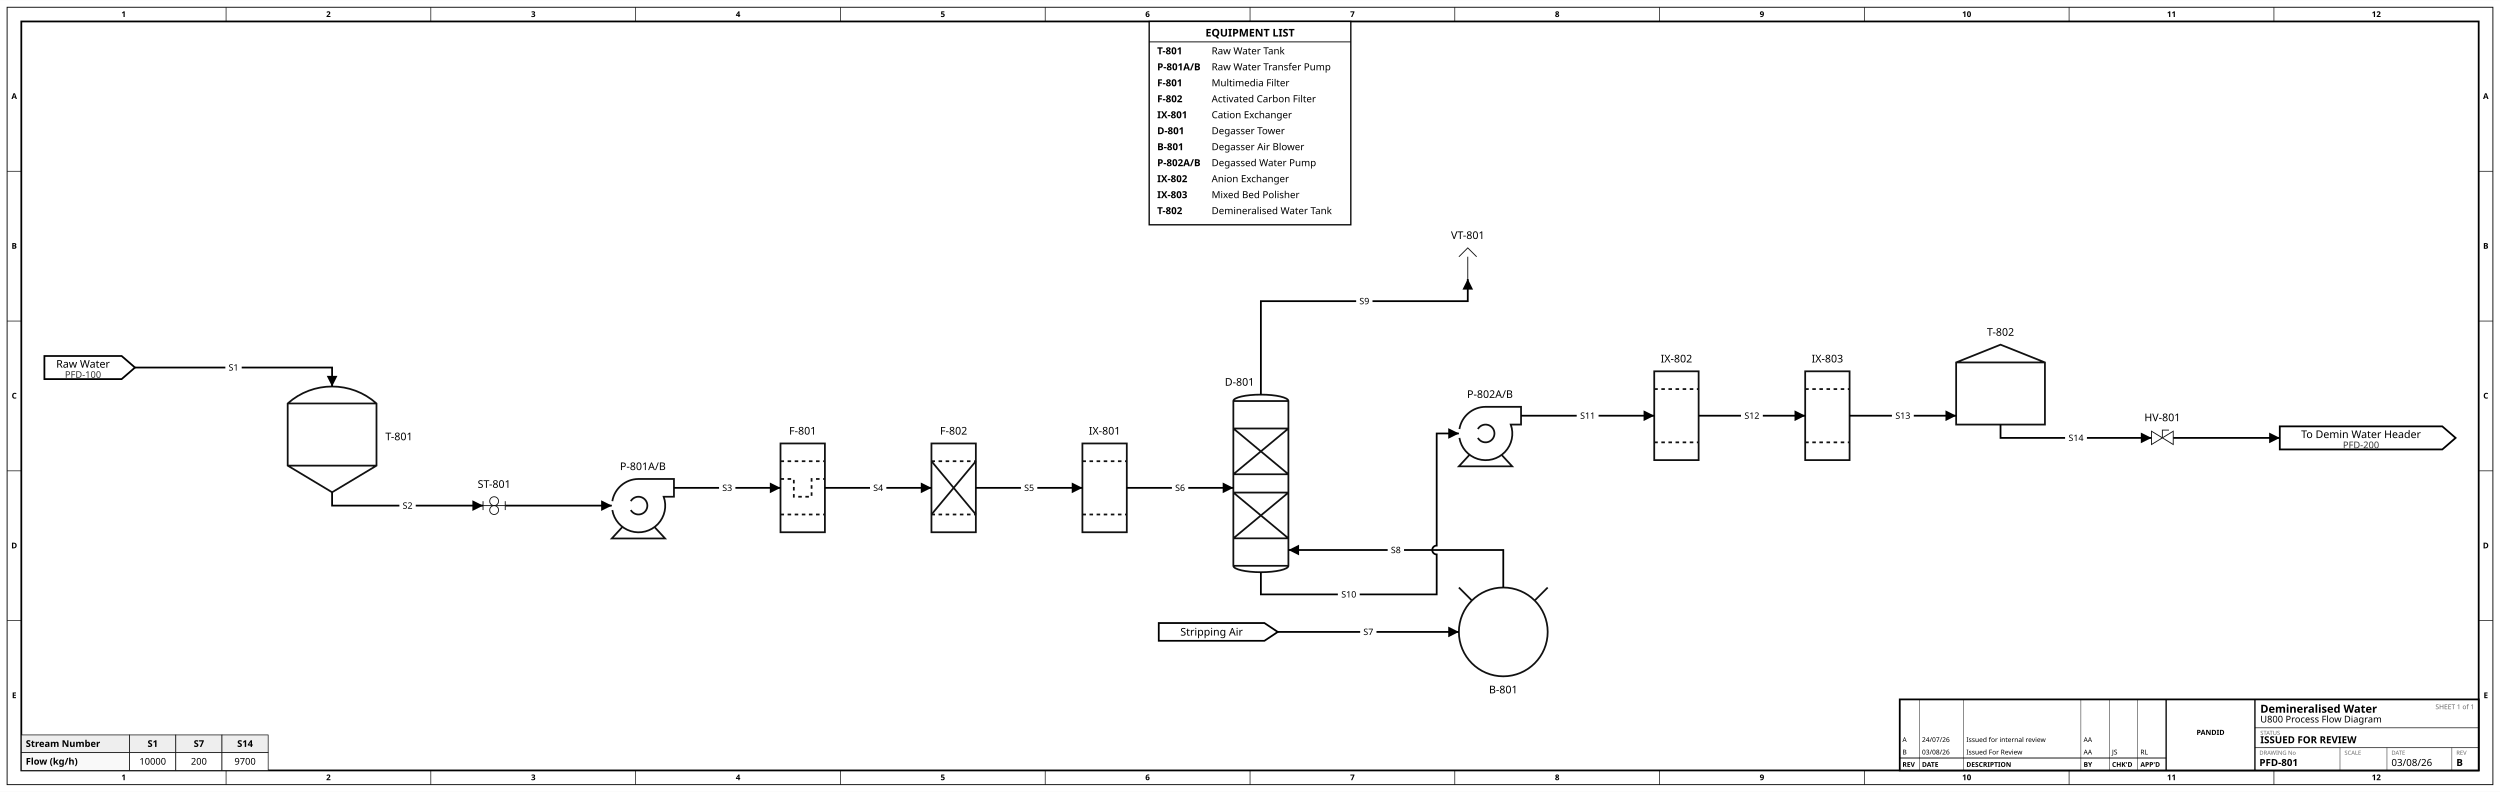
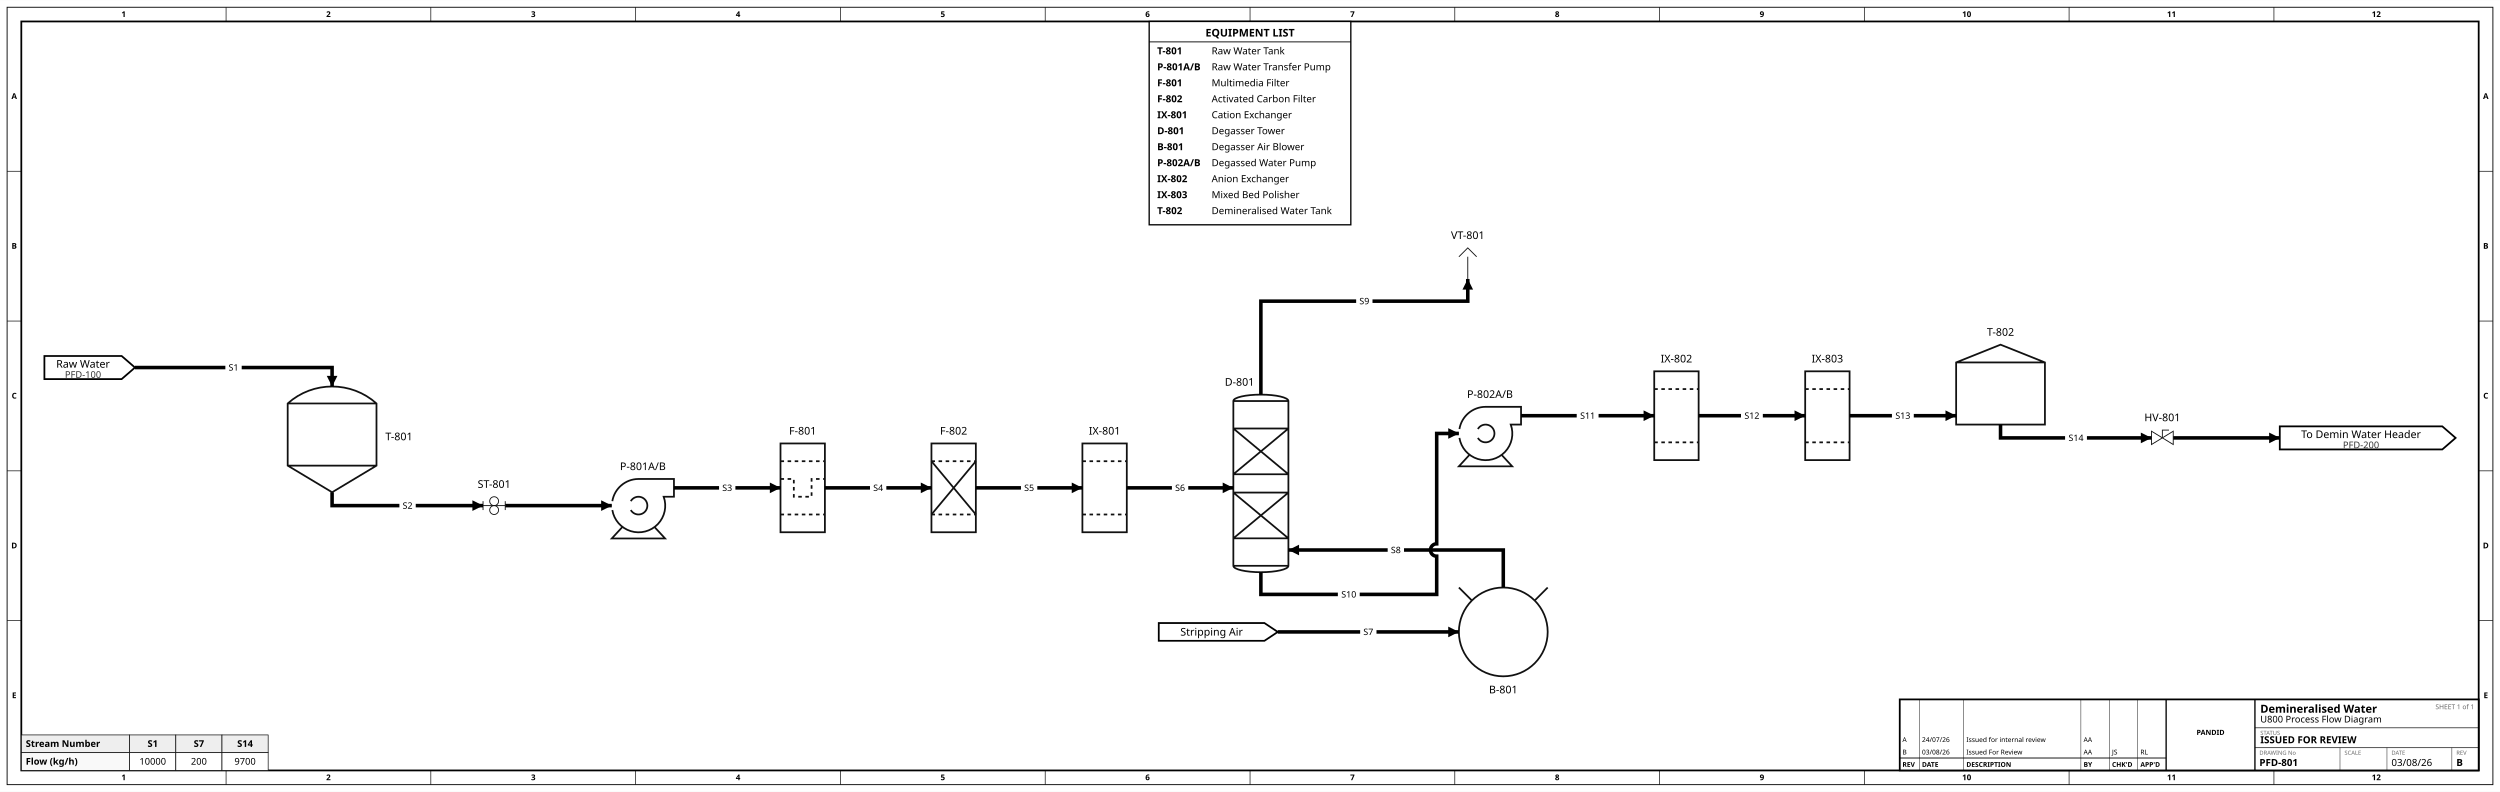
<svg xmlns="http://www.w3.org/2000/svg" width="2816" height="892" viewBox="-52.0 -221.5 2815.5 891.5">
  <rect x="-52.0" y="-221.5" width="2815.5" height="891.5" fill="white" />
  <rect x="-44.0" y="-213.5" width="2799.5" height="875.5" fill="none" stroke="black" stroke-width="1" />
  <rect x="-28.0" y="-197.5" width="2767.5" height="843.5" fill="none" stroke="black" stroke-width="2" />
  <text x="87.3" y="-202.5" font-family="sans-serif" font-size="9.0" text-anchor="middle" font-weight="bold" fill="black">1</text>
  <text x="87.3" y="657.0" font-family="sans-serif" font-size="9.0" text-anchor="middle" font-weight="bold" fill="black">1</text>
  <line x1="202.6" y1="-213.5" x2="202.6" y2="-197.5" stroke="black" stroke-width="0.75" />
  <line x1="202.6" y1="646.0" x2="202.6" y2="662.0" stroke="black" stroke-width="0.75" />
  <text x="317.9" y="-202.5" font-family="sans-serif" font-size="9.0" text-anchor="middle" font-weight="bold" fill="black">2</text>
  <text x="317.9" y="657.0" font-family="sans-serif" font-size="9.0" text-anchor="middle" font-weight="bold" fill="black">2</text>
  <line x1="433.2" y1="-213.5" x2="433.2" y2="-197.5" stroke="black" stroke-width="0.75" />
  <line x1="433.2" y1="646.0" x2="433.2" y2="662.0" stroke="black" stroke-width="0.75" />
  <text x="548.6" y="-202.5" font-family="sans-serif" font-size="9.0" text-anchor="middle" font-weight="bold" fill="black">3</text>
  <text x="548.6" y="657.0" font-family="sans-serif" font-size="9.0" text-anchor="middle" font-weight="bold" fill="black">3</text>
  <line x1="663.9" y1="-213.5" x2="663.9" y2="-197.5" stroke="black" stroke-width="0.75" />
  <line x1="663.9" y1="646.0" x2="663.9" y2="662.0" stroke="black" stroke-width="0.75" />
  <text x="779.2" y="-202.5" font-family="sans-serif" font-size="9.0" text-anchor="middle" font-weight="bold" fill="black">4</text>
  <text x="779.2" y="657.0" font-family="sans-serif" font-size="9.0" text-anchor="middle" font-weight="bold" fill="black">4</text>
  <line x1="894.5" y1="-213.5" x2="894.5" y2="-197.5" stroke="black" stroke-width="0.75" />
  <line x1="894.5" y1="646.0" x2="894.5" y2="662.0" stroke="black" stroke-width="0.75" />
  <text x="1009.8" y="-202.5" font-family="sans-serif" font-size="9.0" text-anchor="middle" font-weight="bold" fill="black">5</text>
  <text x="1009.8" y="657.0" font-family="sans-serif" font-size="9.0" text-anchor="middle" font-weight="bold" fill="black">5</text>
  <line x1="1125.1" y1="-213.5" x2="1125.1" y2="-197.5" stroke="black" stroke-width="0.75" />
  <line x1="1125.1" y1="646.0" x2="1125.1" y2="662.0" stroke="black" stroke-width="0.75" />
  <text x="1240.4" y="-202.5" font-family="sans-serif" font-size="9.0" text-anchor="middle" font-weight="bold" fill="black">6</text>
  <text x="1240.4" y="657.0" font-family="sans-serif" font-size="9.0" text-anchor="middle" font-weight="bold" fill="black">6</text>
  <line x1="1355.8" y1="-213.5" x2="1355.8" y2="-197.5" stroke="black" stroke-width="0.75" />
  <line x1="1355.8" y1="646.0" x2="1355.8" y2="662.0" stroke="black" stroke-width="0.75" />
  <text x="1471.1" y="-202.5" font-family="sans-serif" font-size="9.0" text-anchor="middle" font-weight="bold" fill="black">7</text>
  <text x="1471.1" y="657.0" font-family="sans-serif" font-size="9.0" text-anchor="middle" font-weight="bold" fill="black">7</text>
  <line x1="1586.4" y1="-213.5" x2="1586.4" y2="-197.5" stroke="black" stroke-width="0.75" />
  <line x1="1586.4" y1="646.0" x2="1586.4" y2="662.0" stroke="black" stroke-width="0.75" />
  <text x="1701.7" y="-202.5" font-family="sans-serif" font-size="9.0" text-anchor="middle" font-weight="bold" fill="black">8</text>
  <text x="1701.7" y="657.0" font-family="sans-serif" font-size="9.0" text-anchor="middle" font-weight="bold" fill="black">8</text>
  <line x1="1817.0" y1="-213.5" x2="1817.0" y2="-197.5" stroke="black" stroke-width="0.75" />
  <line x1="1817.0" y1="646.0" x2="1817.0" y2="662.0" stroke="black" stroke-width="0.75" />
  <text x="1932.3" y="-202.5" font-family="sans-serif" font-size="9.0" text-anchor="middle" font-weight="bold" fill="black">9</text>
  <text x="1932.3" y="657.0" font-family="sans-serif" font-size="9.0" text-anchor="middle" font-weight="bold" fill="black">9</text>
  <line x1="2047.6" y1="-213.5" x2="2047.6" y2="-197.5" stroke="black" stroke-width="0.75" />
  <line x1="2047.6" y1="646.0" x2="2047.6" y2="662.0" stroke="black" stroke-width="0.75" />
  <text x="2162.9" y="-202.5" font-family="sans-serif" font-size="9.0" text-anchor="middle" font-weight="bold" fill="black">10</text>
  <text x="2162.9" y="657.0" font-family="sans-serif" font-size="9.0" text-anchor="middle" font-weight="bold" fill="black">10</text>
  <line x1="2278.2" y1="-213.5" x2="2278.2" y2="-197.5" stroke="black" stroke-width="0.75" />
  <line x1="2278.2" y1="646.0" x2="2278.2" y2="662.0" stroke="black" stroke-width="0.75" />
  <text x="2393.6" y="-202.5" font-family="sans-serif" font-size="9.0" text-anchor="middle" font-weight="bold" fill="black">11</text>
  <text x="2393.6" y="657.0" font-family="sans-serif" font-size="9.0" text-anchor="middle" font-weight="bold" fill="black">11</text>
  <line x1="2508.9" y1="-213.5" x2="2508.9" y2="-197.5" stroke="black" stroke-width="0.75" />
  <line x1="2508.9" y1="646.0" x2="2508.9" y2="662.0" stroke="black" stroke-width="0.75" />
  <text x="2624.2" y="-202.5" font-family="sans-serif" font-size="9.0" text-anchor="middle" font-weight="bold" fill="black">12</text>
  <text x="2624.2" y="657.0" font-family="sans-serif" font-size="9.0" text-anchor="middle" font-weight="bold" fill="black">12</text>
  <text x="-36.0" y="-110.2" font-family="sans-serif" font-size="9.0" text-anchor="middle" font-weight="bold" fill="black">A</text>
  <text x="2747.5" y="-110.2" font-family="sans-serif" font-size="9.0" text-anchor="middle" font-weight="bold" fill="black">A</text>
  <line x1="-44.0" y1="-28.8" x2="-28.0" y2="-28.8" stroke="black" stroke-width="0.75" />
  <line x1="2739.5" y1="-28.8" x2="2755.5" y2="-28.8" stroke="black" stroke-width="0.75" />
  <text x="-36.0" y="58.5" font-family="sans-serif" font-size="9.0" text-anchor="middle" font-weight="bold" fill="black">B</text>
  <text x="2747.5" y="58.5" font-family="sans-serif" font-size="9.0" text-anchor="middle" font-weight="bold" fill="black">B</text>
  <line x1="-44.0" y1="139.9" x2="-28.0" y2="139.9" stroke="black" stroke-width="0.75" />
  <line x1="2739.5" y1="139.9" x2="2755.5" y2="139.9" stroke="black" stroke-width="0.75" />
  <text x="-36.0" y="227.2" font-family="sans-serif" font-size="9.0" text-anchor="middle" font-weight="bold" fill="black">C</text>
  <text x="2747.5" y="227.2" font-family="sans-serif" font-size="9.0" text-anchor="middle" font-weight="bold" fill="black">C</text>
  <line x1="-44.0" y1="308.6" x2="-28.0" y2="308.6" stroke="black" stroke-width="0.75" />
  <line x1="2739.5" y1="308.6" x2="2755.5" y2="308.6" stroke="black" stroke-width="0.75" />
  <text x="-36.0" y="395.9" font-family="sans-serif" font-size="9.0" text-anchor="middle" font-weight="bold" fill="black">D</text>
  <text x="2747.5" y="395.9" font-family="sans-serif" font-size="9.0" text-anchor="middle" font-weight="bold" fill="black">D</text>
  <line x1="-44.0" y1="477.3" x2="-28.0" y2="477.3" stroke="black" stroke-width="0.75" />
  <line x1="2739.5" y1="477.3" x2="2755.5" y2="477.3" stroke="black" stroke-width="0.75" />
  <text x="-36.0" y="564.6" font-family="sans-serif" font-size="9.0" text-anchor="middle" font-weight="bold" fill="black">E</text>
  <text x="2747.5" y="564.6" font-family="sans-serif" font-size="9.0" text-anchor="middle" font-weight="bold" fill="black">E</text>
  <rect x="1242.2" y="-197.5" width="227.1" height="229.0" fill="white" stroke="black" stroke-width="1.5" />
  <text x="1355.8" y="-180.5" font-family="sans-serif" font-size="12.0" text-anchor="middle" font-weight="bold" fill="black">EQUIPMENT LIST</text>
  <line x1="1242.2" y1="-174.5" x2="1469.3" y2="-174.5" stroke="black" stroke-width="1" />
  <text x="1251.2" y="-160.5" font-family="sans-serif" font-size="11.0" text-anchor="start" font-weight="bold" fill="black">T-801</text>
  <text x="1312.5" y="-160.5" font-family="sans-serif" font-size="11.0" text-anchor="start" fill="black">Raw Water Tank</text>
  <text x="1251.2" y="-142.5" font-family="sans-serif" font-size="11.0" text-anchor="start" font-weight="bold" fill="black">P-801A/B</text>
  <text x="1312.5" y="-142.5" font-family="sans-serif" font-size="11.0" text-anchor="start" fill="black">Raw Water Transfer Pump</text>
  <text x="1251.2" y="-124.5" font-family="sans-serif" font-size="11.0" text-anchor="start" font-weight="bold" fill="black">F-801</text>
  <text x="1312.5" y="-124.5" font-family="sans-serif" font-size="11.0" text-anchor="start" fill="black">Multimedia Filter</text>
  <text x="1251.2" y="-106.5" font-family="sans-serif" font-size="11.0" text-anchor="start" font-weight="bold" fill="black">F-802</text>
  <text x="1312.5" y="-106.5" font-family="sans-serif" font-size="11.0" text-anchor="start" fill="black">Activated Carbon Filter</text>
  <text x="1251.2" y="-88.5" font-family="sans-serif" font-size="11.0" text-anchor="start" font-weight="bold" fill="black">IX-801</text>
  <text x="1312.5" y="-88.5" font-family="sans-serif" font-size="11.0" text-anchor="start" fill="black">Cation Exchanger</text>
  <text x="1251.2" y="-70.5" font-family="sans-serif" font-size="11.0" text-anchor="start" font-weight="bold" fill="black">D-801</text>
  <text x="1312.5" y="-70.5" font-family="sans-serif" font-size="11.0" text-anchor="start" fill="black">Degasser Tower</text>
  <text x="1251.2" y="-52.5" font-family="sans-serif" font-size="11.0" text-anchor="start" font-weight="bold" fill="black">B-801</text>
  <text x="1312.5" y="-52.5" font-family="sans-serif" font-size="11.0" text-anchor="start" fill="black">Degasser Air Blower</text>
  <text x="1251.2" y="-34.5" font-family="sans-serif" font-size="11.0" text-anchor="start" font-weight="bold" fill="black">P-802A/B</text>
  <text x="1312.5" y="-34.5" font-family="sans-serif" font-size="11.0" text-anchor="start" fill="black">Degassed Water Pump</text>
  <text x="1251.2" y="-16.5" font-family="sans-serif" font-size="11.0" text-anchor="start" font-weight="bold" fill="black">IX-802</text>
  <text x="1312.5" y="-16.5" font-family="sans-serif" font-size="11.0" text-anchor="start" fill="black">Anion Exchanger</text>
  <text x="1251.2" y="1.5" font-family="sans-serif" font-size="11.0" text-anchor="start" font-weight="bold" fill="black">IX-803</text>
  <text x="1312.5" y="1.5" font-family="sans-serif" font-size="11.0" text-anchor="start" fill="black">Mixed Bed Polisher</text>
  <text x="1251.2" y="19.5" font-family="sans-serif" font-size="11.0" text-anchor="start" font-weight="bold" fill="black">T-802</text>
  <text x="1312.5" y="19.5" font-family="sans-serif" font-size="11.0" text-anchor="start" fill="black">Demineralised Water Tank</text>
  <g id="stream_table">
    <rect x="-28.0" y="606.0" width="122.0" height="20.0" fill="#eee" stroke="black" stroke-width="0.75" />
    <text x="-23.0" y="619.5" font-family="sans-serif" font-size="10.5" font-weight="bold" text-anchor="start">Stream Number</text>
    <rect x="94.0" y="606.0" width="52.0" height="20.0" fill="#eee" stroke="black" stroke-width="0.75" />
    <text x="120.0" y="619.5" font-family="sans-serif" font-size="10.5" font-weight="bold" text-anchor="middle">S1</text>
    <rect x="146.0" y="606.0" width="52.0" height="20.0" fill="#eee" stroke="black" stroke-width="0.75" />
    <text x="172.0" y="619.5" font-family="sans-serif" font-size="10.5" font-weight="bold" text-anchor="middle">S7</text>
    <rect x="198.0" y="606.0" width="52.0" height="20.0" fill="#eee" stroke="black" stroke-width="0.75" />
    <text x="224.0" y="619.5" font-family="sans-serif" font-size="10.5" font-weight="bold" text-anchor="middle">S14</text>
    <rect x="-28.0" y="626.0" width="122.0" height="20.0" fill="#f9f9f9" stroke="black" stroke-width="0.75" />
    <text x="-23.0" y="639.5" font-family="sans-serif" font-size="10.5" font-weight="bold" text-anchor="start">Flow (kg/h)</text>
    <rect x="94.0" y="626.0" width="52.0" height="20.0" fill="white" stroke="black" stroke-width="0.75" />
    <text x="120.0" y="639.5" font-family="sans-serif" font-size="10.5" text-anchor="middle">10000</text>
    <rect x="146.0" y="626.0" width="52.0" height="20.0" fill="white" stroke="black" stroke-width="0.75" />
    <text x="172.0" y="639.5" font-family="sans-serif" font-size="10.5" text-anchor="middle">200</text>
    <rect x="198.0" y="626.0" width="52.0" height="20.0" fill="white" stroke="black" stroke-width="0.75" />
    <text x="224.0" y="639.5" font-family="sans-serif" font-size="10.5" text-anchor="middle">9700</text>
  </g>
  <rect x="2087.5" y="566.0" width="652.0" height="80.0" fill="white" stroke="black" stroke-width="2" />
  <line x1="2387.5" y1="566.0" x2="2387.5" y2="646.0" stroke="black" stroke-width="1.5" />
  <line x1="2487.5" y1="566.0" x2="2487.5" y2="646.0" stroke="black" stroke-width="1.5" />
  <line x1="2087.5" y1="632.0" x2="2387.5" y2="632.0" stroke="black" stroke-width="1" />
  <line x1="2109.5" y1="566.0" x2="2109.5" y2="646.0" stroke="black" stroke-width="0.5" />
  <line x1="2159.5" y1="566.0" x2="2159.5" y2="646.0" stroke="black" stroke-width="0.5" />
  <line x1="2291.5" y1="566.0" x2="2291.5" y2="646.0" stroke="black" stroke-width="0.5" />
  <line x1="2323.5" y1="566.0" x2="2323.5" y2="646.0" stroke="black" stroke-width="0.5" />
  <line x1="2355.5" y1="566.0" x2="2355.5" y2="646.0" stroke="black" stroke-width="0.5" />
  <text x="2090.5" y="642.0" font-family="sans-serif" font-size="7.5" text-anchor="start" font-weight="bold" fill="black">REV</text>
  <text x="2112.5" y="642.0" font-family="sans-serif" font-size="7.5" text-anchor="start" font-weight="bold" fill="black">DATE</text>
  <text x="2162.5" y="642.0" font-family="sans-serif" font-size="7.5" text-anchor="start" font-weight="bold" fill="black">DESCRIPTION</text>
  <text x="2294.5" y="642.0" font-family="sans-serif" font-size="7.5" text-anchor="start" font-weight="bold" fill="black">BY</text>
  <text x="2326.5" y="642.0" font-family="sans-serif" font-size="7.5" text-anchor="start" font-weight="bold" fill="black">CHK'D</text>
  <text x="2358.5" y="642.0" font-family="sans-serif" font-size="7.5" text-anchor="start" font-weight="bold" fill="black">APP'D</text>
  <text x="2090.5" y="628.0" font-family="sans-serif" font-size="7.5" text-anchor="start" fill="black">B</text>
  <text x="2112.5" y="628.0" font-family="sans-serif" font-size="7.5" text-anchor="start" fill="black">03/08/26</text>
  <text x="2162.5" y="628.0" font-family="sans-serif" font-size="7.5" text-anchor="start" fill="black">Issued For Review</text>
  <text x="2294.5" y="628.0" font-family="sans-serif" font-size="7.5" text-anchor="start" fill="black">AA</text>
  <text x="2326.5" y="628.0" font-family="sans-serif" font-size="7.5" text-anchor="start" fill="black">JS</text>
  <text x="2358.5" y="628.0" font-family="sans-serif" font-size="7.5" text-anchor="start" fill="black">RL</text>
  <text x="2090.5" y="614.0" font-family="sans-serif" font-size="7.5" text-anchor="start" fill="black">A</text>
  <text x="2112.5" y="614.0" font-family="sans-serif" font-size="7.5" text-anchor="start" fill="black">24/07/26</text>
  <text x="2162.5" y="614.0" font-family="sans-serif" font-size="7.5" text-anchor="start" fill="black">Issued for internal review</text>
  <text x="2294.5" y="614.0" font-family="sans-serif" font-size="7.5" text-anchor="start" fill="black">AA</text>
  <text x="2326.5" y="614.0" font-family="sans-serif" font-size="7.5" text-anchor="start" fill="black" />
  <text x="2358.5" y="614.0" font-family="sans-serif" font-size="7.5" text-anchor="start" fill="black" />
  <text x="2437.5" y="606.0" font-family="sans-serif" font-size="8.0" text-anchor="middle" font-weight="bold" fill="black">PANDID</text>
  <line x1="2487.5" y1="598.0" x2="2739.5" y2="598.0" stroke="black" stroke-width="0.75" />
  <line x1="2487.5" y1="620.4" x2="2739.5" y2="620.4" stroke="black" stroke-width="0.75" />
  <text x="2493.5" y="581.0" font-family="sans-serif" font-size="12.5" text-anchor="start" font-weight="bold" fill="black">Demineralised Water</text>
  <text x="2493.5" y="592.0" font-family="sans-serif" font-size="10.5" text-anchor="start" fill="black">U800 Process Flow Diagram</text>
  <text x="2734.5" y="577.0" font-family="sans-serif" font-size="7.5" text-anchor="end" fill="#666">SHEET 1 of 1</text>
  <text x="2493.5" y="606.0" font-family="sans-serif" font-size="6.5" text-anchor="start" fill="#666">STATUS</text>
  <text x="2493.5" y="615.4" font-family="sans-serif" font-size="11.0" text-anchor="start" font-weight="bold" fill="black">ISSUED FOR REVIEW</text>
  <text x="2492.5" y="628.4" font-family="sans-serif" font-size="6.5" text-anchor="start" fill="#666">DRAWING No</text>
  <text x="2492.5" y="641.0" font-family="sans-serif" font-size="11.0" text-anchor="start" font-weight="bold" fill="black">PFD-801</text>
  <line x1="2583.3" y1="620.4" x2="2583.3" y2="646.0" stroke="black" stroke-width="0.5" />
  <text x="2588.3" y="628.4" font-family="sans-serif" font-size="6.5" text-anchor="start" fill="#666">SCALE</text>
  <line x1="2636.2" y1="620.4" x2="2636.2" y2="646.0" stroke="black" stroke-width="0.5" />
  <text x="2641.2" y="628.4" font-family="sans-serif" font-size="6.5" text-anchor="start" fill="#666">DATE</text>
  <text x="2641.2" y="641.0" font-family="sans-serif" font-size="11.0" text-anchor="start" fill="black">03/08/26</text>
  <line x1="2709.3" y1="620.4" x2="2709.3" y2="646.0" stroke="black" stroke-width="0.5" />
  <text x="2714.3" y="628.4" font-family="sans-serif" font-size="6.5" text-anchor="start" fill="#666">REV</text>
  <text x="2714.3" y="641.0" font-family="sans-serif" font-size="11.0" text-anchor="start" font-weight="bold" fill="black">B</text>
  <defs>
    <marker id="arrow_black" viewBox="0 0 10 10" refX="10" refY="5" markerWidth="12" markerHeight="12" markerUnits="userSpaceOnUse" orient="auto-start-reverse">
      <path d="M 0 0 L 10 5 L 0 10 z" fill="black" />
    </marker>
    <symbol id="sym_blower" viewBox="0 0 100.0 100.0" overflow="visible">
      <ellipse cx="50.0" cy="50.0" rx="50.0" ry="50.0" fill="white" stroke="#111" stroke-width="2.0" />
      <path d="M 0.0 0.0 L 14.5 14.5 M 100.0 0.0 L 85.5 14.5" fill="none" stroke="#111" stroke-width="2.0" />
    </symbol>
    <symbol id="sym_column_packed" viewBox="0 0 62.0 200.0" overflow="visible">
      <path d="M 62 7.216 L 62 192.784 A 31 7.216 0 0 1 31 200 A 31 7.216 0 0 1 0 192.784 L 0 7.216 A 31 7.216 0 0 1 31 0 A 31 7.216 0 0 1 62 7.216 Z M 0 7.216 L 62 7.216 M 0 192.784 L 62 192.784 M 0 89.691 L 62 89.691 M 0 110.309 L 62 110.309 M 0 38.144 L 62 38.144 M 0 161.856 L 62 161.856 M 62 38.144 L 0 89.691 M 62 89.691 L 0 38.144 M 62 110.309 L 0 161.856 M 62 161.856 L 0 110.309" fill="white" stroke="#111" stroke-width="2" />
    </symbol>
    <symbol id="sym_filter" viewBox="0 0 50.0 100.0" overflow="visible">
      <rect x="0.0" y="0.0" width="50.0" height="100.0" fill="white" stroke="#111" stroke-width="2.0" />
      <path d="M 0.0 20.0 L 50.0 20.0 M 0.0 80.0 L 50.0 80.0 M 0.0 40.0 L 15.0 40.0 L 15.0 60.0 L 35.0 60.0 L 35.0 40.0 L 50.0 40.0" fill="none" stroke="#111" stroke-width="2.0" stroke-dasharray="4 4" />
    </symbol>
    <symbol id="sym_filter_fixed_bed" viewBox="0 0 50.0 100.0" overflow="visible">
      <rect x="0.0" y="0.0" width="50.0" height="100.0" fill="white" stroke="#111" stroke-width="2.0" />
      <path d="M 0.0 20.0 L 50.0 80.0 M 50.0 20.0 L 0.0 80.0" fill="none" stroke="#111" stroke-width="2.0" />
      <path d="M 0.0 20.0 L 50.0 20.0 M 0.0 80.0 L 50.0 80.0" fill="none" stroke="#111" stroke-width="2.0" stroke-dasharray="4 4" />
    </symbol>
    <symbol id="sym_filter_ion_exchange" viewBox="0 0 50.0 100.0" overflow="visible">
      <rect x="0.0" y="0.0" width="50.0" height="100.0" fill="white" stroke="#111" stroke-width="2.0" />
      <path d="M 0.0 20.0 L 50.0 20.0 M 0.0 80.0 L 50.0 80.0" fill="none" stroke="#111" stroke-width="2.0" stroke-dasharray="4 4" />
    </symbol>
    <symbol id="sym_fitting_strainer_duplex" viewBox="0 0 25.0 20.0" overflow="visible">
      <g transform="scale(0.5)">
        <ellipse cx="25.0" cy="30.0" rx="10.0" ry="10.0" fill="white" stroke="#111" stroke-width="2" />
        <ellipse cx="25.0" cy="10.0" rx="10.0" ry="10.0" fill="white" stroke="#111" stroke-width="2" />
        <path d="M 0.0 20.0 L 50.0 20.0 M 50.0 10.0 L 50.0 30.0 M 0.0 10.0 L 0.0 30.0" fill="none" stroke="#111" stroke-width="2" />
      </g>
    </symbol>
    <symbol id="sym_pump" viewBox="0 0 70.0 67.0" overflow="visible">
      <path d="M 12.0 54.0 L 0.0 67.0 L 60.0 67.0 L 48.0 54.0" fill="white" stroke="#111" stroke-width="2.0" />
      <path d="M 0.6 25.0 A 30.0 30.0 0.0 0 1 30.0 0.0 L 70.0 0.0 L 70.0 20.0 L 58.45 20.0 A 30.0 30.0 0.0 0 1 51.859 50.83 A 30.0 30.0 0.0 0 1 21.341 58.742 A 30.0 30.0 0.0 0 1 0.6 35.0" fill="white" stroke="#111" stroke-width="2.0" />
      <path d="M 21.4 25.0 A 10.0 10.0 0.0 1 1 21.4 35.0" fill="none" stroke="#111" stroke-width="2.0" />
    </symbol>
    <symbol id="sym_tank_conical" viewBox="0 0 100.0 90.0" overflow="visible">
      <path d="M 0.0 20.0 L 0.0 90.0 L 100.0 90.0 L 100.0 20.0 L 50.0 0.0 Z M 0.0 20.0 L 100.0 20.0" fill="white" stroke="#111" stroke-width="2.0" />
    </symbol>
    <symbol id="sym_tank_dished_roof_conical_bottom" viewBox="0 0 100.0 125.5" overflow="visible">
      <path d="M 0.0 95.46 L 0.0 25.46 A 75.0 75.0 0.0 0 1 100.0 25.46 L 100.0 95.46 L 50.0 125.46 Z M 0.0 25.46 L 100.0 25.46 M 0.0 95.46 L 100.0 95.46" fill="white" stroke="#111" stroke-width="2.0" />
    </symbol>
    <symbol id="sym_valve_manual" viewBox="0 0 24.5 16.2" overflow="visible">
      <g transform="scale(0.25)">
        <path d="M 0.0 65.0 L 0.0 5.0 L 98.0 65.0 L 98.0 5.0 Z" fill="white" stroke="#111" stroke-width="4" />
        <path d="M 49.0 35.0 L 49.0 0.0 L 79.0 0.0" fill="none" stroke="#111" stroke-width="4" />
      </g>
    </symbol>
    <symbol id="sym_vent" viewBox="0 0 20.0 35.0" overflow="visible">
      <g transform="scale(0.25)">
        <path d="M 40.0 40.0 L 40.0 140.0 M 0.0 40.0 L 40.0 0.0 L 80.0 40.0" fill="none" stroke="#111" stroke-width="4" />
      </g>
    </symbol>
  </defs>
  <g id="units">
    <polygon points="-2.0,179.25 85.0,179.25 100.0,192.25 85.0,205.25 -2.0,205.25" fill="transparent" stroke="black" stroke-width="2" />
    <text x="41.5" y="188.25" font-family="sans-serif" font-size="12" text-anchor="middle" dominant-baseline="middle">Raw Water</text>
    <text x="41.5" y="200.25" font-family="sans-serif" font-size="10.5" text-anchor="middle" dominant-baseline="middle" fill="#333">PFD-100</text>
    <use href="#sym_tank_dished_roof_conical_bottom" x="272" y="207.25" width="100.0" height="125.5" />
    <use href="#sym_fitting_strainer_duplex" x="492" y="337.75" width="25.0" height="20.0" />
    <use href="#sym_pump" x="637" y="317.75" width="70.0" height="67.0" />
    <use href="#sym_filter" x="827" y="277.75" width="50.0" height="100.0" />
    <use href="#sym_filter_fixed_bed" x="997" y="277.75" width="50.0" height="100.0" />
    <use href="#sym_filter_ion_exchange" x="1167" y="277.75" width="50.0" height="100.0" />
    <use href="#sym_column_packed" x="1337" y="222.75" width="62.0" height="200.0" />
    <polygon points="1253.0,480.0 1372.0,480.0 1387.0,490.0 1372.0,500.0 1253.0,500.0" fill="transparent" stroke="black" stroke-width="2" />
    <text x="1312.5" y="490.0" font-family="sans-serif" font-size="12" text-anchor="middle" dominant-baseline="middle">Stripping Air</text>
    <use href="#sym_blower" x="1591" y="440" width="100.0" height="100.0" />
    <use href="#sym_vent" x="1591" y="57.5" width="20.0" height="35.0" />
    <use href="#sym_pump" x="1591" y="236.5" width="70.0" height="67.0" />
    <use href="#sym_filter_ion_exchange" x="1811" y="196.5" width="50.0" height="100.0" />
    <use href="#sym_filter_ion_exchange" x="1981" y="196.5" width="50.0" height="100.0" />
    <use href="#sym_tank_conical" x="2151" y="166.5" width="100.0" height="90.0" />
    <use href="#sym_valve_manual" x="2371" y="262.7" width="24.5" height="16.2" />
    <polygon points="2515.5,258.5 2698.5,258.5 2713.5,271.5 2698.5,284.5 2515.5,284.5" fill="transparent" stroke="black" stroke-width="2" />
    <text x="2607.0" y="267.5" font-family="sans-serif" font-size="12" text-anchor="middle" dominant-baseline="middle">To Demin Water Header</text>
    <text x="2607.0" y="279.5" font-family="sans-serif" font-size="10.5" text-anchor="middle" dominant-baseline="middle" fill="#333">PFD-200</text>
  </g>
  <g id="streams">
-     <path d="M 100.0,192.25 L 322.0,192.25 L 322.0,213.65" fill="none" stroke="black" stroke-width="2" marker-end="url(#arrow_black)" />
-     <path d="M 322.0,332.75 L 322.0,347.75 L 492.0,347.75" fill="none" stroke="black" stroke-width="2" marker-end="url(#arrow_black)" />
-     <path d="M 517.0,347.75 L 637.0,347.75" fill="none" stroke="black" stroke-width="2" marker-end="url(#arrow_black)" />
-     <path d="M 707.0,327.75 L 827.0,327.75" fill="none" stroke="black" stroke-width="2" marker-end="url(#arrow_black)" />
-     <path d="M 877.0,327.75 L 997.0,327.75" fill="none" stroke="black" stroke-width="2" marker-end="url(#arrow_black)" />
-     <path d="M 1047.0,327.75 L 1167.0,327.75" fill="none" stroke="black" stroke-width="2" marker-end="url(#arrow_black)" />
-     <path d="M 1217.0,327.75 L 1337.0,327.75" fill="none" stroke="black" stroke-width="2" marker-end="url(#arrow_black)" />
-     <path d="M 1387.0,490.0 L 1591.0,490.0" fill="none" stroke="black" stroke-width="2" marker-end="url(#arrow_black)" />
-     <path d="M 1641.0,440.0 L 1641.0,397.75 L 1399.0,397.75" fill="none" stroke="black" stroke-width="2" marker-end="url(#arrow_black)" />
-     <path d="M 1368.0,222.75 L 1368.0,117.5 L 1601.0,117.5 L 1601.0,92.5" fill="none" stroke="black" stroke-width="2" marker-end="url(#arrow_black)" />
-     <path d="M 1368.0,422.75 L 1368.0,447.75 L 1566.0,447.75 L 1566.0,402.75 A 5 5 0 0 1 1566.0,392.75 L 1566.0,266.5 L 1591.0,266.5" fill="none" stroke="black" stroke-width="2" marker-end="url(#arrow_black)" />
-     <path d="M 1661.0,246.5 L 1811.0,246.5" fill="none" stroke="black" stroke-width="2" marker-end="url(#arrow_black)" />
-     <path d="M 1861.0,246.5 L 1981.0,246.5" fill="none" stroke="black" stroke-width="2" marker-end="url(#arrow_black)" />
-     <path d="M 2031.0,246.5 L 2151.0,246.5" fill="none" stroke="black" stroke-width="2" marker-end="url(#arrow_black)" />
-     <path d="M 2201.0,256.5 L 2201.0,271.5 L 2371.0,271.5" fill="none" stroke="black" stroke-width="2" marker-end="url(#arrow_black)" />
-     <path d="M 2395.5,271.5 L 2515.5,271.5" fill="none" stroke="black" stroke-width="2" marker-end="url(#arrow_black)" />
+     <path d="M 100.0,192.25 L 322.0,192.25 L 322.0,213.65" fill="none" stroke="black" stroke-width="4" marker-end="url(#arrow_black)" />
+     <path d="M 322.0,332.75 L 322.0,347.75 L 492.0,347.75" fill="none" stroke="black" stroke-width="4" marker-end="url(#arrow_black)" />
+     <path d="M 517.0,347.75 L 637.0,347.75" fill="none" stroke="black" stroke-width="4" marker-end="url(#arrow_black)" />
+     <path d="M 707.0,327.75 L 827.0,327.75" fill="none" stroke="black" stroke-width="4" marker-end="url(#arrow_black)" />
+     <path d="M 877.0,327.75 L 997.0,327.75" fill="none" stroke="black" stroke-width="4" marker-end="url(#arrow_black)" />
+     <path d="M 1047.0,327.75 L 1167.0,327.75" fill="none" stroke="black" stroke-width="4" marker-end="url(#arrow_black)" />
+     <path d="M 1217.0,327.75 L 1337.0,327.75" fill="none" stroke="black" stroke-width="4" marker-end="url(#arrow_black)" />
+     <path d="M 1387.0,490.0 L 1591.0,490.0" fill="none" stroke="black" stroke-width="4" marker-end="url(#arrow_black)" />
+     <path d="M 1641.0,440.0 L 1641.0,397.75 L 1399.0,397.75" fill="none" stroke="black" stroke-width="4" marker-end="url(#arrow_black)" />
+     <path d="M 1368.0,222.75 L 1368.0,117.5 L 1601.0,117.5 L 1601.0,92.5" fill="none" stroke="black" stroke-width="4" marker-end="url(#arrow_black)" />
+     <path d="M 1368.0,422.75 L 1368.0,447.75 L 1566.0,447.75 L 1566.0,404.75 A 7 7 0 0 1 1566.0,390.75 L 1566.0,266.5 L 1591.0,266.5" fill="none" stroke="black" stroke-width="4" marker-end="url(#arrow_black)" />
+     <path d="M 1661.0,246.5 L 1811.0,246.5" fill="none" stroke="black" stroke-width="4" marker-end="url(#arrow_black)" />
+     <path d="M 1861.0,246.5 L 1981.0,246.5" fill="none" stroke="black" stroke-width="4" marker-end="url(#arrow_black)" />
+     <path d="M 2031.0,246.5 L 2151.0,246.5" fill="none" stroke="black" stroke-width="4" marker-end="url(#arrow_black)" />
+     <path d="M 2201.0,256.5 L 2201.0,271.5 L 2371.0,271.5" fill="none" stroke="black" stroke-width="4" marker-end="url(#arrow_black)" />
+     <path d="M 2395.5,271.5 L 2515.5,271.5" fill="none" stroke="black" stroke-width="4" marker-end="url(#arrow_black)" />
    <rect x="201.8" y="185.8" width="18.4" height="13.0" fill="white" />
    <text x="211.0" y="192.2" font-family="sans-serif" font-size="10" text-anchor="middle" dominant-baseline="middle" fill="black">S1</text>
    <rect x="397.8" y="341.2" width="18.4" height="13.0" fill="white" />
    <text x="407.0" y="347.8" font-family="sans-serif" font-size="10" text-anchor="middle" dominant-baseline="middle" fill="black">S2</text>
    <rect x="757.8" y="321.2" width="18.4" height="13.0" fill="white" />
    <text x="767.0" y="327.8" font-family="sans-serif" font-size="10" text-anchor="middle" dominant-baseline="middle" fill="black">S3</text>
    <rect x="927.8" y="321.2" width="18.4" height="13.0" fill="white" />
    <text x="937.0" y="327.8" font-family="sans-serif" font-size="10" text-anchor="middle" dominant-baseline="middle" fill="black">S4</text>
    <rect x="1097.8" y="321.2" width="18.4" height="13.0" fill="white" />
    <text x="1107.0" y="327.8" font-family="sans-serif" font-size="10" text-anchor="middle" dominant-baseline="middle" fill="black">S5</text>
    <rect x="1267.8" y="321.2" width="18.4" height="13.0" fill="white" />
    <text x="1277.0" y="327.8" font-family="sans-serif" font-size="10" text-anchor="middle" dominant-baseline="middle" fill="black">S6</text>
    <rect x="1479.8" y="483.5" width="18.4" height="13.0" fill="white" />
    <text x="1489.0" y="490.0" font-family="sans-serif" font-size="10" text-anchor="middle" dominant-baseline="middle" fill="black">S7</text>
    <rect x="1510.8" y="391.2" width="18.4" height="13.0" fill="white" />
    <text x="1520.0" y="397.8" font-family="sans-serif" font-size="10" text-anchor="middle" dominant-baseline="middle" fill="black">S8</text>
    <rect x="1475.3" y="111.0" width="18.4" height="13.0" fill="white" />
    <text x="1484.5" y="117.5" font-family="sans-serif" font-size="10" text-anchor="middle" dominant-baseline="middle" fill="black">S9</text>
    <rect x="1454.7" y="441.2" width="24.6" height="13.0" fill="white" />
    <text x="1467.0" y="447.8" font-family="sans-serif" font-size="10" text-anchor="middle" dominant-baseline="middle" fill="black">S10</text>
    <rect x="1723.7" y="240.0" width="24.6" height="13.0" fill="white" />
    <text x="1736.0" y="246.5" font-family="sans-serif" font-size="10" text-anchor="middle" dominant-baseline="middle" fill="black">S11</text>
    <rect x="1908.7" y="240.0" width="24.6" height="13.0" fill="white" />
    <text x="1921.0" y="246.5" font-family="sans-serif" font-size="10" text-anchor="middle" dominant-baseline="middle" fill="black">S12</text>
    <rect x="2078.7" y="240.0" width="24.6" height="13.0" fill="white" />
    <text x="2091.0" y="246.5" font-family="sans-serif" font-size="10" text-anchor="middle" dominant-baseline="middle" fill="black">S13</text>
    <rect x="2273.7" y="265.0" width="24.6" height="13.0" fill="white" />
    <text x="2286.0" y="271.5" font-family="sans-serif" font-size="10" text-anchor="middle" dominant-baseline="middle" fill="black">S14</text>
  </g>
  <g id="unit_labels">
    <rect x="382.0" y="262.5" width="41.0" height="15.0" fill="white" />
    <text x="382.0" y="270.0" font-family="sans-serif" font-size="12" text-anchor="start" dominant-baseline="middle">T-801</text>
    <rect x="480.7" y="315.8" width="47.6" height="15.0" fill="white" />
    <text x="504.5" y="327.75" font-family="sans-serif" font-size="12" text-anchor="middle" dominant-baseline="baseline">ST-801</text>
    <rect x="641.6" y="295.8" width="60.8" height="15.0" fill="white" />
    <text x="672.0" y="307.75" font-family="sans-serif" font-size="12" text-anchor="middle" dominant-baseline="baseline">P-801A/B</text>
    <rect x="831.5" y="255.8" width="41.0" height="15.0" fill="white" />
    <text x="852.0" y="267.75" font-family="sans-serif" font-size="12" text-anchor="middle" dominant-baseline="baseline">F-801</text>
    <rect x="1001.5" y="255.8" width="41.0" height="15.0" fill="white" />
    <text x="1022.0" y="267.75" font-family="sans-serif" font-size="12" text-anchor="middle" dominant-baseline="baseline">F-802</text>
    <rect x="1168.2" y="255.8" width="47.6" height="15.0" fill="white" />
    <text x="1192.0" y="267.75" font-family="sans-serif" font-size="12" text-anchor="middle" dominant-baseline="baseline">IX-801</text>
    <rect x="1323.5" y="200.8" width="41.0" height="15.0" fill="white" />
    <text x="1344.0" y="212.75" font-family="sans-serif" font-size="12" text-anchor="middle" dominant-baseline="baseline">D-801</text>
    <rect x="1620.5" y="547.5" width="41.0" height="15.0" fill="white" />
    <text x="1641.0" y="555.0" font-family="sans-serif" font-size="12" text-anchor="middle" dominant-baseline="middle">B-801</text>
    <rect x="1577.2" y="35.5" width="47.6" height="15.0" fill="white" />
    <text x="1601.0" y="47.5" font-family="sans-serif" font-size="12" text-anchor="middle" dominant-baseline="baseline">VT-801</text>
    <rect x="1595.6" y="214.5" width="60.8" height="15.0" fill="white" />
    <text x="1626.0" y="226.5" font-family="sans-serif" font-size="12" text-anchor="middle" dominant-baseline="baseline">P-802A/B</text>
    <rect x="1812.2" y="174.5" width="47.6" height="15.0" fill="white" />
    <text x="1836.0" y="186.5" font-family="sans-serif" font-size="12" text-anchor="middle" dominant-baseline="baseline">IX-802</text>
    <rect x="1982.2" y="174.5" width="47.6" height="15.0" fill="white" />
    <text x="2006.0" y="186.5" font-family="sans-serif" font-size="12" text-anchor="middle" dominant-baseline="baseline">IX-803</text>
    <rect x="2180.5" y="144.5" width="41.0" height="15.0" fill="white" />
    <text x="2201.0" y="156.5" font-family="sans-serif" font-size="12" text-anchor="middle" dominant-baseline="baseline">T-802</text>
    <rect x="2359.4" y="240.7" width="47.6" height="15.0" fill="white" />
    <text x="2383.25" y="252.7" font-family="sans-serif" font-size="12" text-anchor="middle" dominant-baseline="baseline">HV-801</text>
  </g>
</svg>
